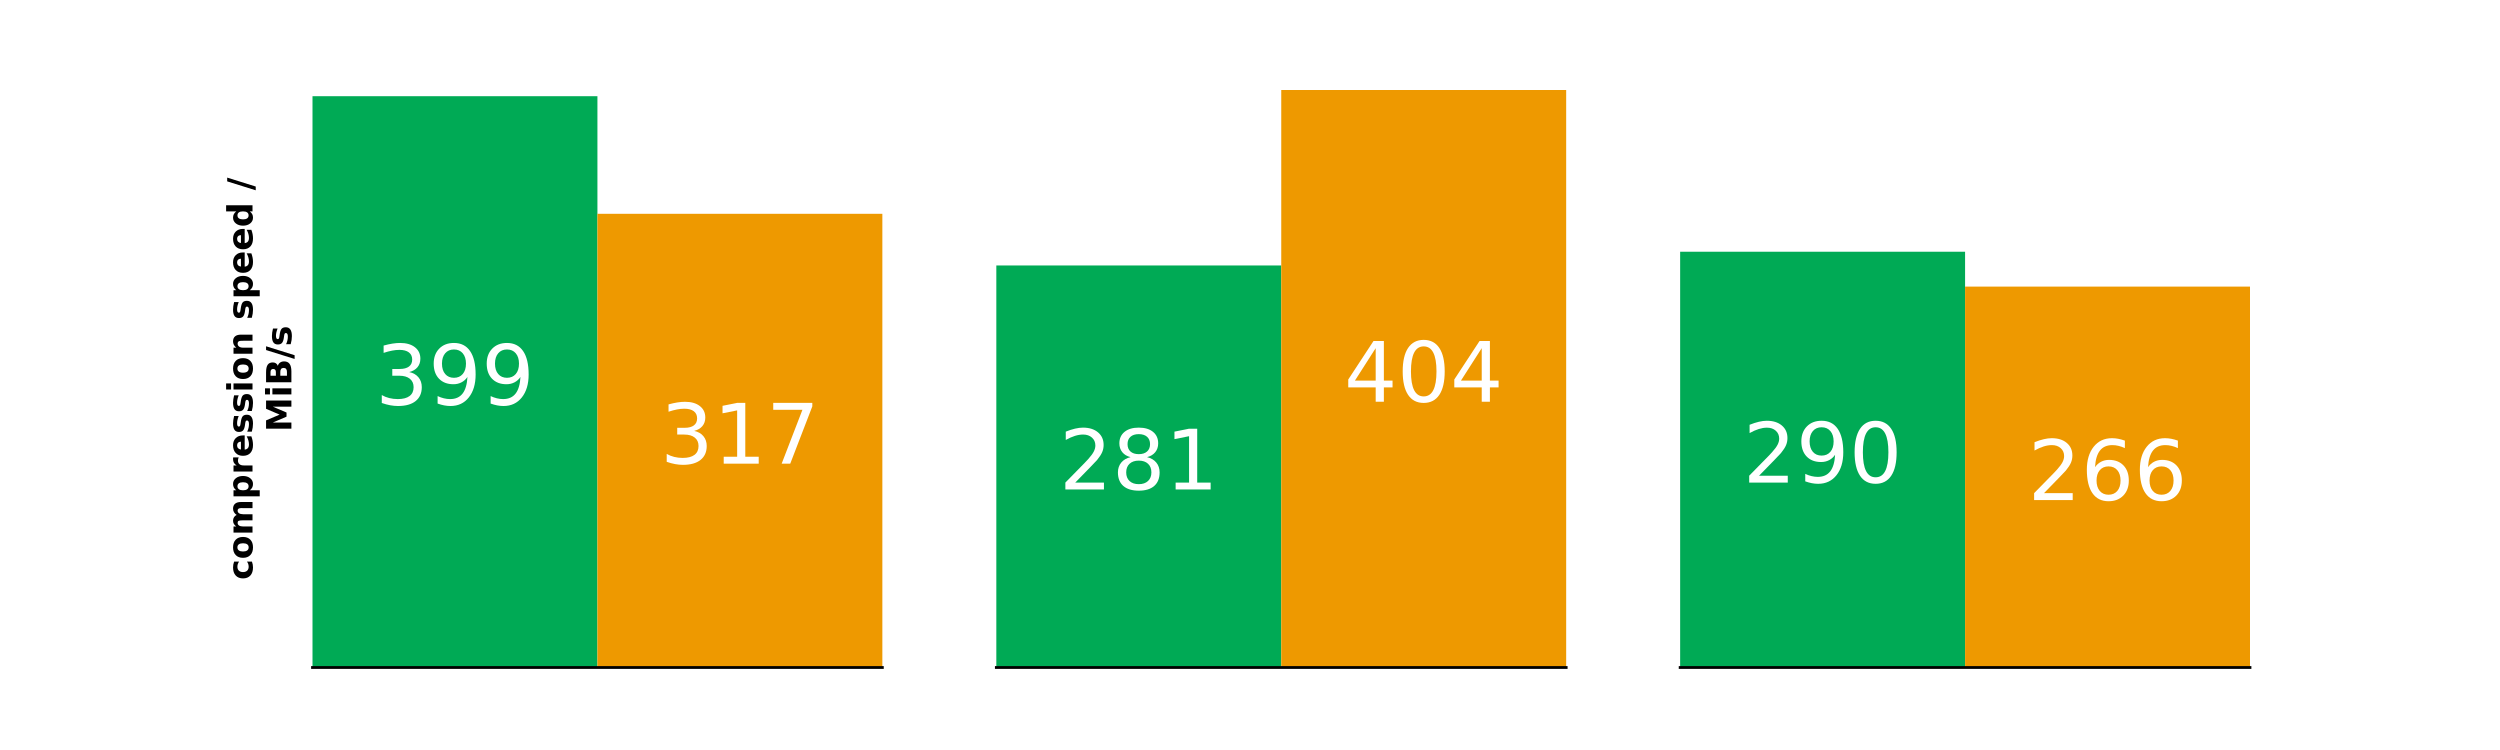
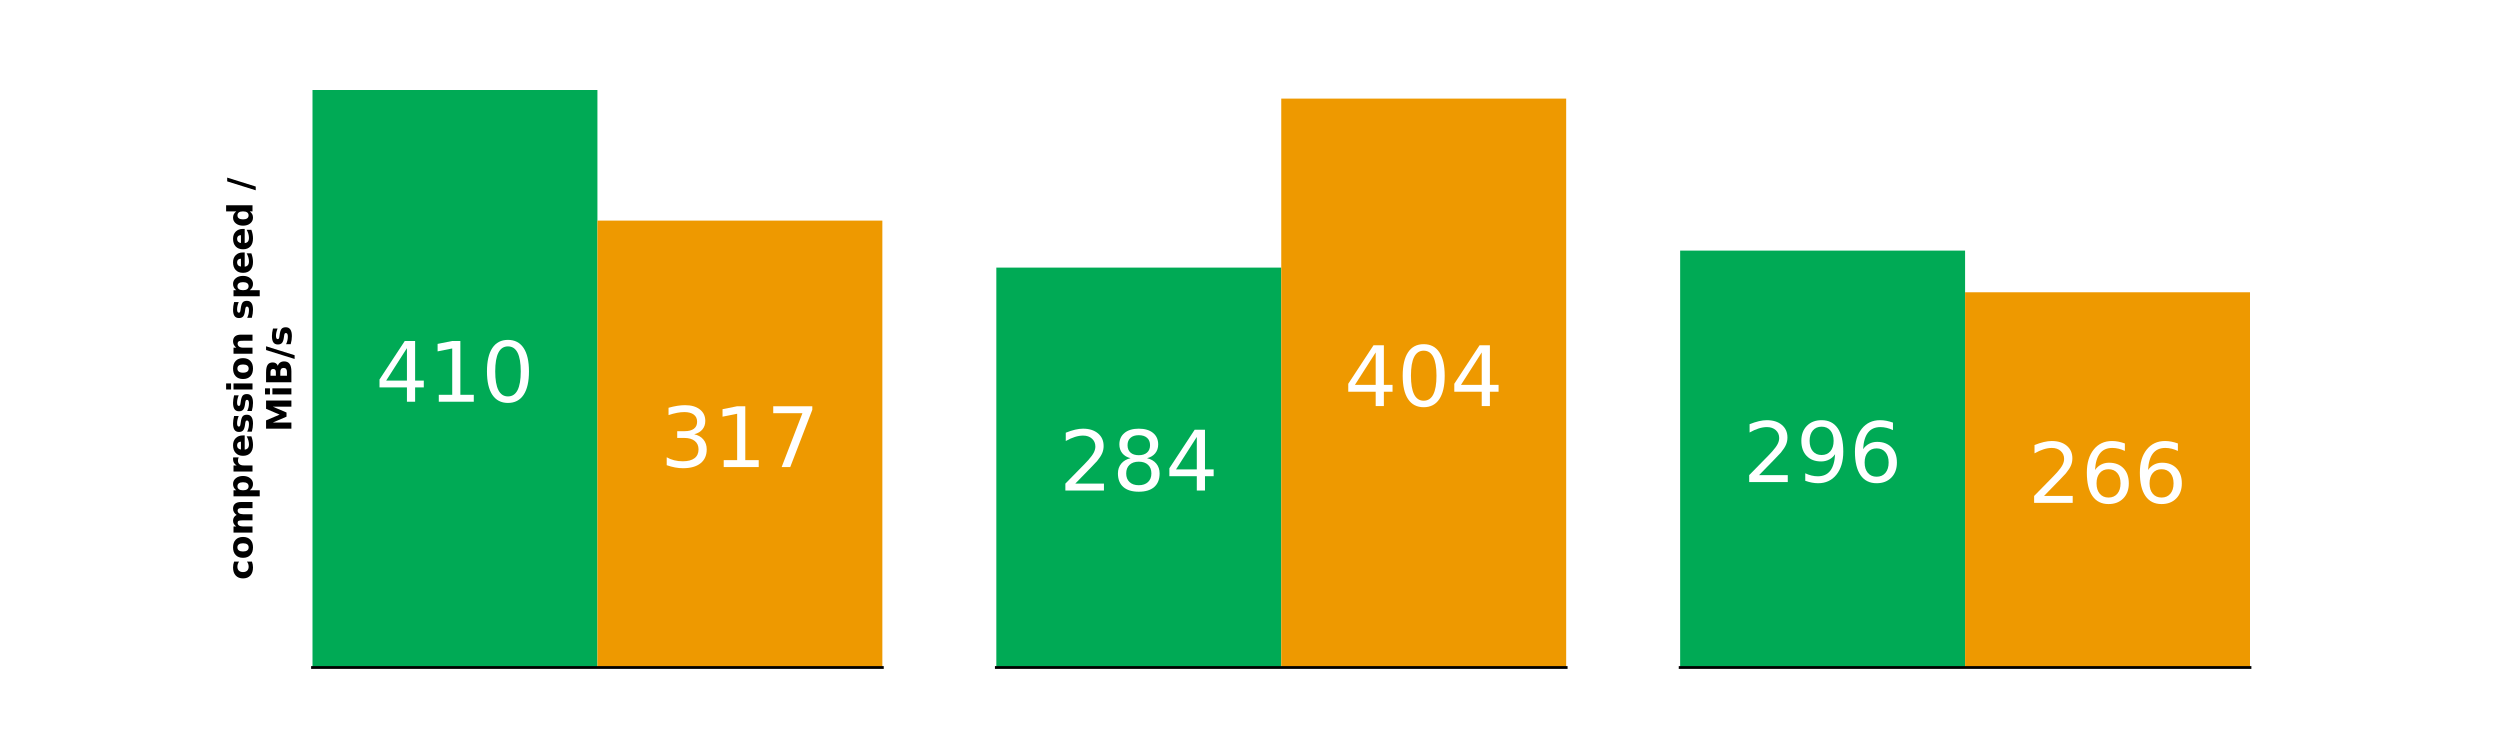
<svg xmlns="http://www.w3.org/2000/svg" xmlns:xlink="http://www.w3.org/1999/xlink" width="960" height="288" viewBox="0 0 720 216">
  <defs>
    <style>*{stroke-linejoin:round;stroke-linecap:butt}</style>
  </defs>
  <g id="figure_1">
    <path id="patch_1" d="M0 216h720V0H0z" style="fill:#fff" />
    <g id="axes_1">
      <path id="patch_2" d="M90 192.24h164.118V25.92H90z" style="fill:#fff" />
-       <path id="patch_3" d="M90 192.24h82.059V27.696H90z" clip-path="url(#p2d4bf99cb2)" style="fill:#0a5" />
-       <path id="patch_4" d="M172.059 192.24h82.059V61.584h-82.06z" clip-path="url(#p2d4bf99cb2)" style="fill:#e90" />
+       <path id="patch_3" d="M90 192.24h82.059V25.92H90z" clip-path="url(#pcb5d8f3a6f)" style="fill:#0a5" />
+       <path id="patch_4" d="M172.059 192.24h82.059V63.527h-82.06z" clip-path="url(#pcb5d8f3a6f)" style="fill:#e90" />
      <g id="matplotlib.axis_2">
        <g id="text_1">
          <g transform="matrix(0 -.1 -.1 0 72.722 167.01)">
            <defs>
              <path id="DejaVuSans-Bold-63" d="M3366 3391v-913q-228 156-458 231t-477 75q-468 0-729-273t-261-764q0-491 261-765 261-273 729-273 263 0 499 78 236 79 436 232V103Q3103 6 2833-42q-270-49-542-49-947 0-1482 486-534 486-534 1352t534 1351q535 486 1482 486 275 0 542-48t533-145z" transform="scale(.01563)" />
              <path id="DejaVuSans-Bold-6f" d="M2203 2784q-372 0-567-267t-195-770q0-503 195-771 195-267 567-267 366 0 559 267 194 268 194 771t-194 770q-193 267-559 267zm0 800q903 0 1411-488 508-487 508-1349 0-863-508-1351Q3106-91 2203-91q-906 0-1417 487-511 488-511 1351 0 862 511 1349 511 488 1417 488z" transform="scale(.01563)" />
              <path id="DejaVuSans-Bold-6d" d="M3781 2919q213 325 505 495t642 170q603 0 919-372 316-371 316-1081V0H5038v1825q3 41 4 84 2 44 2 125 0 372-110 539-109 168-353 168-318 0-492-263-173-262-180-759V0H2784v1825q0 581-100 748-100 168-356 168-322 0-497-264t-175-755V0H531v3500h1125v-512q207 296 474 446t589 150q362 0 640-175 279-175 422-490z" transform="scale(.01563)" />
              <path id="DejaVuSans-Bold-70" d="M1656 506v-1837H538v4831h1118v-512q232 306 513 451t647 145q647 0 1062-514 416-514 416-1323T3878 423Q3463-91 2816-91q-366 0-647 145-281 146-513 452zm744 2266q-359 0-552-264-192-264-192-761t192-761q193-264 552-264t548 262q190 263 190 763t-190 762q-189 263-548 263z" transform="scale(.01563)" />
              <path id="DejaVuSans-Bold-72" d="M3138 2547q-147 69-293 101-145 33-292 33-431 0-664-277-233-276-233-791V0H538v3500h1118v-575q216 344 495 501 280 158 671 158 56 0 121-5 66-4 191-20l4-1012z" transform="scale(.01563)" />
              <path id="DejaVuSans-Bold-65" d="M4031 1759v-318H1416q40-394 284-591t681-197q353 0 723 105 371 105 762 317V213Q3469 63 3072-14t-794-77q-950 0-1477 483-526 483-526 1355 0 856 517 1346 517 491 1424 491 825 0 1320-497 495-496 495-1328zm-1150 372q0 319-186 514-186 196-486 196-325 0-528-183t-253-527h1453z" transform="scale(.01563)" />
              <path id="DejaVuSans-Bold-73" d="M3272 3391v-850q-359 150-694 225-334 75-631 75-319 0-474-80-154-80-154-245 0-135 117-207 117-71 420-106l197-28q860-109 1156-359 297-250 297-785 0-559-413-841Q2681-91 1863-91q-347 0-718 55-370 55-761 164v850q335-162 686-244 352-81 714-81 329 0 494 90 166 91 166 270 0 150-114 223t-455 114l-197 25q-747 94-1047 347t-300 769q0 556 381 824 382 269 1169 269 310 0 650-47 341-46 741-146z" transform="scale(.01563)" />
              <path id="DejaVuSans-Bold-69" d="M538 3500h1118V0H538v3500zm0 1363h1118v-913H538v913z" transform="scale(.01563)" />
              <path id="DejaVuSans-Bold-6e" d="M4056 2131V0H2931v1631q0 453-20 625t-70 253q-66 110-179 171-112 61-256 61-350 0-550-271-200-270-200-748V0H538v3500h1118v-512q253 306 537 451 285 145 629 145 606 0 920-372 314-371 314-1081z" transform="scale(.01563)" />
              <path id="DejaVuSans-Bold-64" d="M2919 2988v1875h1125V0H2919v506q-231-309-510-453-278-144-643-144-647 0-1063 514-415 515-415 1324t415 1323q416 514 1063 514 362 0 642-145t511-451zM2181 722q360 0 549 262 189 263 189 763t-189 762q-189 263-549 263-356 0-545-263-189-262-189-762t189-763q189-262 545-262z" transform="scale(.01563)" />
              <path id="DejaVuSans-Bold-2f" d="M1644 4666h694L691-594H0l1644 5260z" transform="scale(.01563)" />
            </defs>
            <use xlink:href="#DejaVuSans-Bold-63" />
            <use xlink:href="#DejaVuSans-Bold-6f" x="59.277" />
            <use xlink:href="#DejaVuSans-Bold-6d" x="127.979" />
            <use xlink:href="#DejaVuSans-Bold-70" x="232.178" />
            <use xlink:href="#DejaVuSans-Bold-72" x="303.76" />
            <use xlink:href="#DejaVuSans-Bold-65" x="353.076" />
            <use xlink:href="#DejaVuSans-Bold-73" x="420.898" />
            <use xlink:href="#DejaVuSans-Bold-73" x="480.42" />
            <use xlink:href="#DejaVuSans-Bold-69" x="539.941" />
            <use xlink:href="#DejaVuSans-Bold-6f" x="574.219" />
            <use xlink:href="#DejaVuSans-Bold-6e" x="642.92" />
            <use xlink:href="#DejaVuSans-Bold-20" x="714.111" />
            <use xlink:href="#DejaVuSans-Bold-73" x="748.926" />
            <use xlink:href="#DejaVuSans-Bold-70" x="808.447" />
            <use xlink:href="#DejaVuSans-Bold-65" x="880.029" />
            <use xlink:href="#DejaVuSans-Bold-65" x="947.852" />
            <use xlink:href="#DejaVuSans-Bold-64" x="1015.674" />
            <use xlink:href="#DejaVuSans-Bold-20" x="1087.256" />
            <use xlink:href="#DejaVuSans-Bold-2f" x="1122.07" />
          </g>
          <g transform="matrix(0 -.1 -.1 0 83.92 124.383)">
            <defs>
              <path id="DejaVuSans-Bold-4d" d="M588 4666h1531l1062-2497 1069 2497h1528V0H4641v3413L3566 897h-763L1728 3413V0H588v4666z" transform="scale(.01563)" />
              <path id="DejaVuSans-Bold-42" d="M2456 2859q285 0 431 125 147 125 147 369 0 241-147 367-146 127-431 127h-665v-988h665zm41-2040q362 0 545 153t183 462q0 304-181 455-181 152-547 152h-706V819h706zm1119 1678q387-113 599-416 213-303 213-743 0-675-456-1007Q3516 0 2584 0H588v4666h1806q972 0 1408-294t436-941q0-340-160-579-159-239-462-355z" transform="scale(.01563)" />
            </defs>
            <use xlink:href="#DejaVuSans-Bold-4d" />
            <use xlink:href="#DejaVuSans-Bold-69" x="99.512" />
            <use xlink:href="#DejaVuSans-Bold-42" x="133.789" />
            <use xlink:href="#DejaVuSans-Bold-2f" x="210.01" />
            <use xlink:href="#DejaVuSans-Bold-73" x="246.533" />
          </g>
        </g>
      </g>
      <path id="patch_5" d="M90 192.24h164.118" style="fill:none;stroke:#000;stroke-width:.8;stroke-linejoin:miter;stroke-linecap:square" />
-       <g id="text_2" style="fill:#fff" transform="matrix(.24 0 0 -.24 108.124 116.59)">
+       <g id="text_2" style="fill:#fff" transform="matrix(.24 0 0 -.24 108.124 115.703)">
+         <defs>
+           <path id="DejaVuSans-34" d="M2419 4116 825 1625h1594v2491zm-166 550h794V1625h666v-525h-666V0h-628v1100H313v609l1940 2957z" transform="scale(.01563)" />
+           <path id="DejaVuSans-31" d="M794 531h1031v3560L703 3866v575l1116 225h631V531h1031V0H794v531z" transform="scale(.01563)" />
+           <path id="DejaVuSans-30" d="M2034 4250q-487 0-733-480-245-479-245-1442 0-959 245-1439 246-480 733-480 491 0 736 480 246 480 246 1439 0 963-246 1442-245 480-736 480zm0 500q785 0 1199-621 414-620 414-1801 0-1178-414-1799Q2819-91 2034-91q-784 0-1198 620-414 621-414 1799 0 1181 414 1801 414 621 1198 621z" transform="scale(.01563)" />
+         </defs>
+         <use xlink:href="#DejaVuSans-34" />
+         <use xlink:href="#DejaVuSans-31" x="63.623" />
+         <use xlink:href="#DejaVuSans-30" x="127.246" />
+       </g>
+       <g id="text_3" style="fill:#fff" transform="matrix(.24 0 0 -.24 190.183 134.506)">
        <defs>
          <path id="DejaVuSans-33" d="M2597 2516q453-97 707-404 255-306 255-756 0-690-475-1069Q2609-91 1734-91q-293 0-604 58T488 141v609q262-153 574-231 313-78 654-78 593 0 904 234t311 681q0 413-289 645-289 233-804 233h-544v519h569q465 0 712 186t247 536q0 359-255 551-254 193-729 193-260 0-557-57-297-56-653-174v562q360 100 674 150t592 50q719 0 1137-327 419-326 419-882 0-388-222-655t-631-370z" transform="scale(.01563)" />
-           <path id="DejaVuSans-39" d="M703 97v575q238-113 481-172 244-59 479-59 625 0 954 420 330 420 377 1277-181-269-460-413-278-144-615-144-700 0-1108 423-408 424-408 1159 0 718 425 1152 425 435 1131 435 810 0 1236-621 427-620 427-1801 0-1103-524-1761Q2575-91 1691-91q-238 0-482 47Q966 3 703 97zm1256 1978q425 0 673 290 249 291 249 798 0 503-249 795-248 292-673 292t-673-292q-248-292-248-795 0-507 248-798 248-290 673-290z" transform="scale(.01563)" />
-         </defs>
-         <use xlink:href="#DejaVuSans-33" />
-         <use xlink:href="#DejaVuSans-39" x="63.623" />
-         <use xlink:href="#DejaVuSans-39" x="127.246" />
-       </g>
-       <g id="text_3" style="fill:#fff" transform="matrix(.24 0 0 -.24 190.183 133.535)">
-         <defs>
-           <path id="DejaVuSans-31" d="M794 531h1031v3560L703 3866v575l1116 225h631V531h1031V0H794v531z" transform="scale(.01563)" />
          <path id="DejaVuSans-37" d="M525 4666h3000v-269L1831 0h-659l1594 4134H525v532z" transform="scale(.01563)" />
        </defs>
        <use xlink:href="#DejaVuSans-33" />
        <use xlink:href="#DejaVuSans-31" x="63.623" />
        <use xlink:href="#DejaVuSans-37" x="127.246" />
      </g>
    </g>
    <g id="axes_2">
      <path id="patch_6" d="M286.941 192.24H451.06V25.92H286.94z" style="fill:#fff" />
-       <path id="patch_7" d="M286.941 192.24H369V76.461h-82.059z" clip-path="url(#pc820c44f10)" style="fill:#0a5" />
-       <path id="patch_8" d="M369 192.24h82.059V25.92H369z" clip-path="url(#pc820c44f10)" style="fill:#e90" />
+       <path id="patch_7" d="M286.941 192.24H369V77.067h-82.059z" clip-path="url(#p2f9bf10703)" style="fill:#0a5" />
+       <path id="patch_8" d="M369 192.24h82.059V28.393H369z" clip-path="url(#p2f9bf10703)" style="fill:#e90" />
      <path id="patch_9" d="M286.941 192.24H451.06" style="fill:none;stroke:#000;stroke-width:.8;stroke-linejoin:miter;stroke-linecap:square" />
-       <g id="text_4" style="fill:#fff" transform="matrix(.24 0 0 -.24 305.066 140.973)">
+       <g id="text_4" style="fill:#fff" transform="matrix(.24 0 0 -.24 305.066 141.276)">
        <defs>
          <path id="DejaVuSans-32" d="M1228 531h2203V0H469v531q359 372 979 998 621 627 780 809 303 340 423 576 121 236 121 464 0 372-261 606-261 235-680 235-297 0-627-103-329-103-704-313v638q381 153 712 231 332 78 607 78 725 0 1156-363 431-362 431-968 0-288-108-546-107-257-392-607-78-91-497-524-418-433-1181-1211z" transform="scale(.01563)" />
          <path id="DejaVuSans-38" d="M2034 2216q-450 0-708-241-257-241-257-662 0-422 257-663 258-241 708-241t709 242q260 243 260 662 0 421-258 662-257 241-711 241zm-631 268q-406 100-633 378-226 279-226 679 0 559 398 884 399 325 1092 325 697 0 1094-325t397-884q0-400-227-679-226-278-629-378 456-106 710-416 255-309 255-755 0-679-414-1042Q2806-91 2034-91q-771 0-1186 362-414 363-414 1042 0 446 256 755 257 310 713 416zm-231 997q0-362 226-565 227-203 636-203 407 0 636 203 230 203 230 565 0 363-230 566-229 203-636 203-409 0-636-203-226-203-226-566z" transform="scale(.01563)" />
        </defs>
        <use xlink:href="#DejaVuSans-32" />
        <use xlink:href="#DejaVuSans-38" x="63.623" />
-         <use xlink:href="#DejaVuSans-31" x="127.246" />
+         <use xlink:href="#DejaVuSans-34" x="127.246" />
      </g>
-       <g id="text_5" style="fill:#fff" transform="matrix(.24 0 0 -.24 387.124 115.703)">
-         <defs>
-           <path id="DejaVuSans-34" d="M2419 4116 825 1625h1594v2491zm-166 550h794V1625h666v-525h-666V0h-628v1100H313v609l1940 2957z" transform="scale(.01563)" />
-           <path id="DejaVuSans-30" d="M2034 4250q-487 0-733-480-245-479-245-1442 0-959 245-1439 246-480 733-480 491 0 736 480 246 480 246 1439 0 963-246 1442-245 480-736 480zm0 500q785 0 1199-621 414-620 414-1801 0-1178-414-1799Q2819-91 2034-91q-784 0-1198 620-414 621-414 1799 0 1181 414 1801 414 621 1198 621z" transform="scale(.01563)" />
-         </defs>
+       <g id="text_5" style="fill:#fff" transform="matrix(.24 0 0 -.24 387.124 116.939)">
        <use xlink:href="#DejaVuSans-34" />
        <use xlink:href="#DejaVuSans-30" x="63.623" />
        <use xlink:href="#DejaVuSans-34" x="127.246" />
      </g>
    </g>
    <g id="axes_3">
      <path id="patch_10" d="M483.882 192.24H648V25.92H483.882z" style="fill:#fff" />
-       <path id="patch_11" d="M483.882 192.24h82.06V72.505h-82.06z" clip-path="url(#pf1183dcf02)" style="fill:#0a5" />
-       <path id="patch_12" d="M565.941 192.24H648V82.544h-82.059z" clip-path="url(#pf1183dcf02)" style="fill:#e90" />
+       <path id="patch_11" d="M483.882 192.24h82.06V72.171h-82.06z" clip-path="url(#p867d8dec1e)" style="fill:#0a5" />
+       <path id="patch_12" d="M565.941 192.24H648V84.175h-82.059z" clip-path="url(#p867d8dec1e)" style="fill:#e90" />
      <path id="patch_13" d="M483.882 192.24H648" style="fill:none;stroke:#000;stroke-width:.8;stroke-linejoin:miter;stroke-linecap:square" />
-       <g id="text_6" style="fill:#fff" transform="matrix(.24 0 0 -.24 502.007 138.995)">
+       <g id="text_6" style="fill:#fff" transform="matrix(.24 0 0 -.24 502.007 138.828)">
+         <defs>
+           <path id="DejaVuSans-39" d="M703 97v575q238-113 481-172 244-59 479-59 625 0 954 420 330 420 377 1277-181-269-460-413-278-144-615-144-700 0-1108 423-408 424-408 1159 0 718 425 1152 425 435 1131 435 810 0 1236-621 427-620 427-1801 0-1103-524-1761Q2575-91 1691-91q-238 0-482 47Q966 3 703 97zm1256 1978q425 0 673 290 249 291 249 798 0 503-249 795-248 292-673 292t-673-292q-248-292-248-795 0-507 248-798 248-290 673-290z" transform="scale(.01563)" />
+           <path id="DejaVuSans-36" d="M2113 2584q-425 0-674-291-248-290-248-796 0-503 248-796 249-292 674-292t673 292q248 293 248 796 0 506-248 796-248 291-673 291zm1253 1979v-575q-238 112-480 171-242 60-480 60-625 0-955-422-329-422-376-1275 184 272 462 417 279 145 613 145 703 0 1111-427 408-426 408-1160 0-719-425-1154Q2819-91 2113-91q-810 0-1238 620-428 621-428 1799 0 1106 525 1764t1409 658q238 0 480-47t505-140z" transform="scale(.01563)" />
+         </defs>
        <use xlink:href="#DejaVuSans-32" />
        <use xlink:href="#DejaVuSans-39" x="63.623" />
-         <use xlink:href="#DejaVuSans-30" x="127.246" />
+         <use xlink:href="#DejaVuSans-36" x="127.246" />
      </g>
-       <g id="text_7" style="fill:#fff" transform="matrix(.24 0 0 -.24 584.066 144.015)">
-         <defs>
-           <path id="DejaVuSans-36" d="M2113 2584q-425 0-674-291-248-290-248-796 0-503 248-796 249-292 674-292t673 292q248 293 248 796 0 506-248 796-248 291-673 291zm1253 1979v-575q-238 112-480 171-242 60-480 60-625 0-955-422-329-422-376-1275 184 272 462 417 279 145 613 145 703 0 1111-427 408-426 408-1160 0-719-425-1154Q2819-91 2113-91q-810 0-1238 620-428 621-428 1799 0 1106 525 1764t1409 658q238 0 480-47t505-140z" transform="scale(.01563)" />
-         </defs>
+       <g id="text_7" style="fill:#fff" transform="matrix(.24 0 0 -.24 584.066 144.83)">
        <use xlink:href="#DejaVuSans-32" />
        <use xlink:href="#DejaVuSans-36" x="63.623" />
        <use xlink:href="#DejaVuSans-36" x="127.246" />
      </g>
    </g>
  </g>
  <defs>
-     <clipPath id="p2d4bf99cb2">
+     <clipPath id="pcb5d8f3a6f">
      <path d="M90 25.92h164.118v166.32H90z" />
    </clipPath>
-     <clipPath id="pc820c44f10">
+     <clipPath id="p2f9bf10703">
      <path d="M286.941 25.92h164.118v166.32H286.941z" />
    </clipPath>
-     <clipPath id="pf1183dcf02">
+     <clipPath id="p867d8dec1e">
      <path d="M483.882 25.92H648v166.32H483.882z" />
    </clipPath>
  </defs>
</svg>
